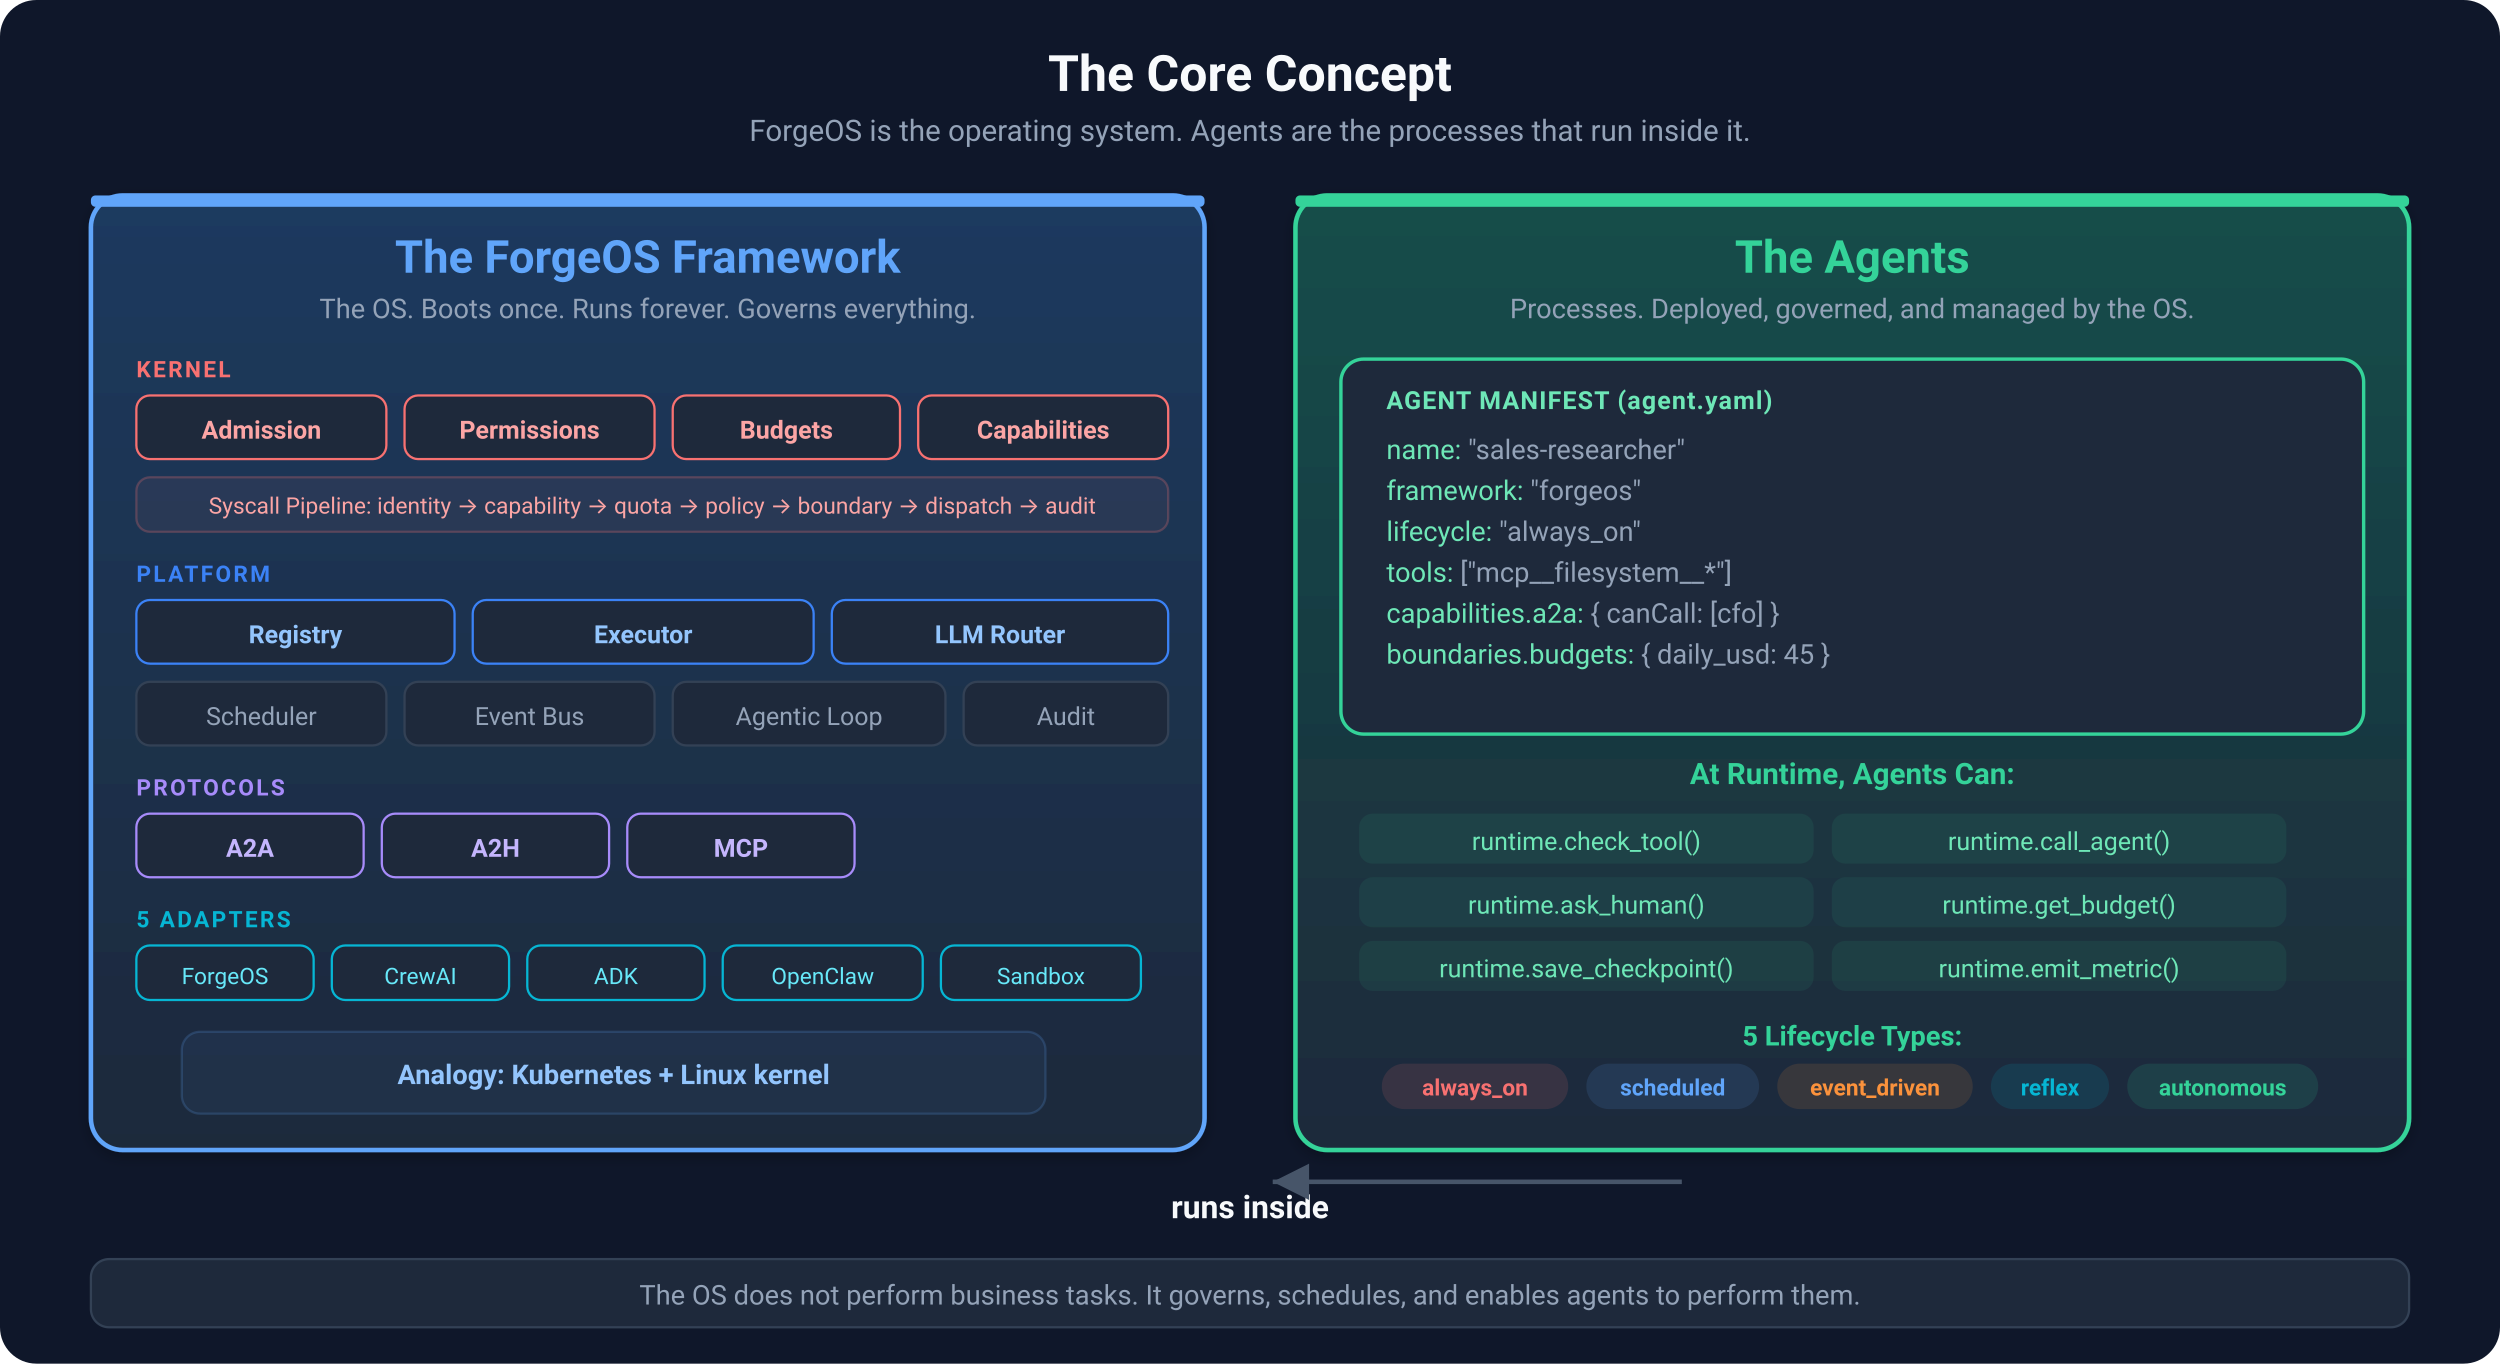
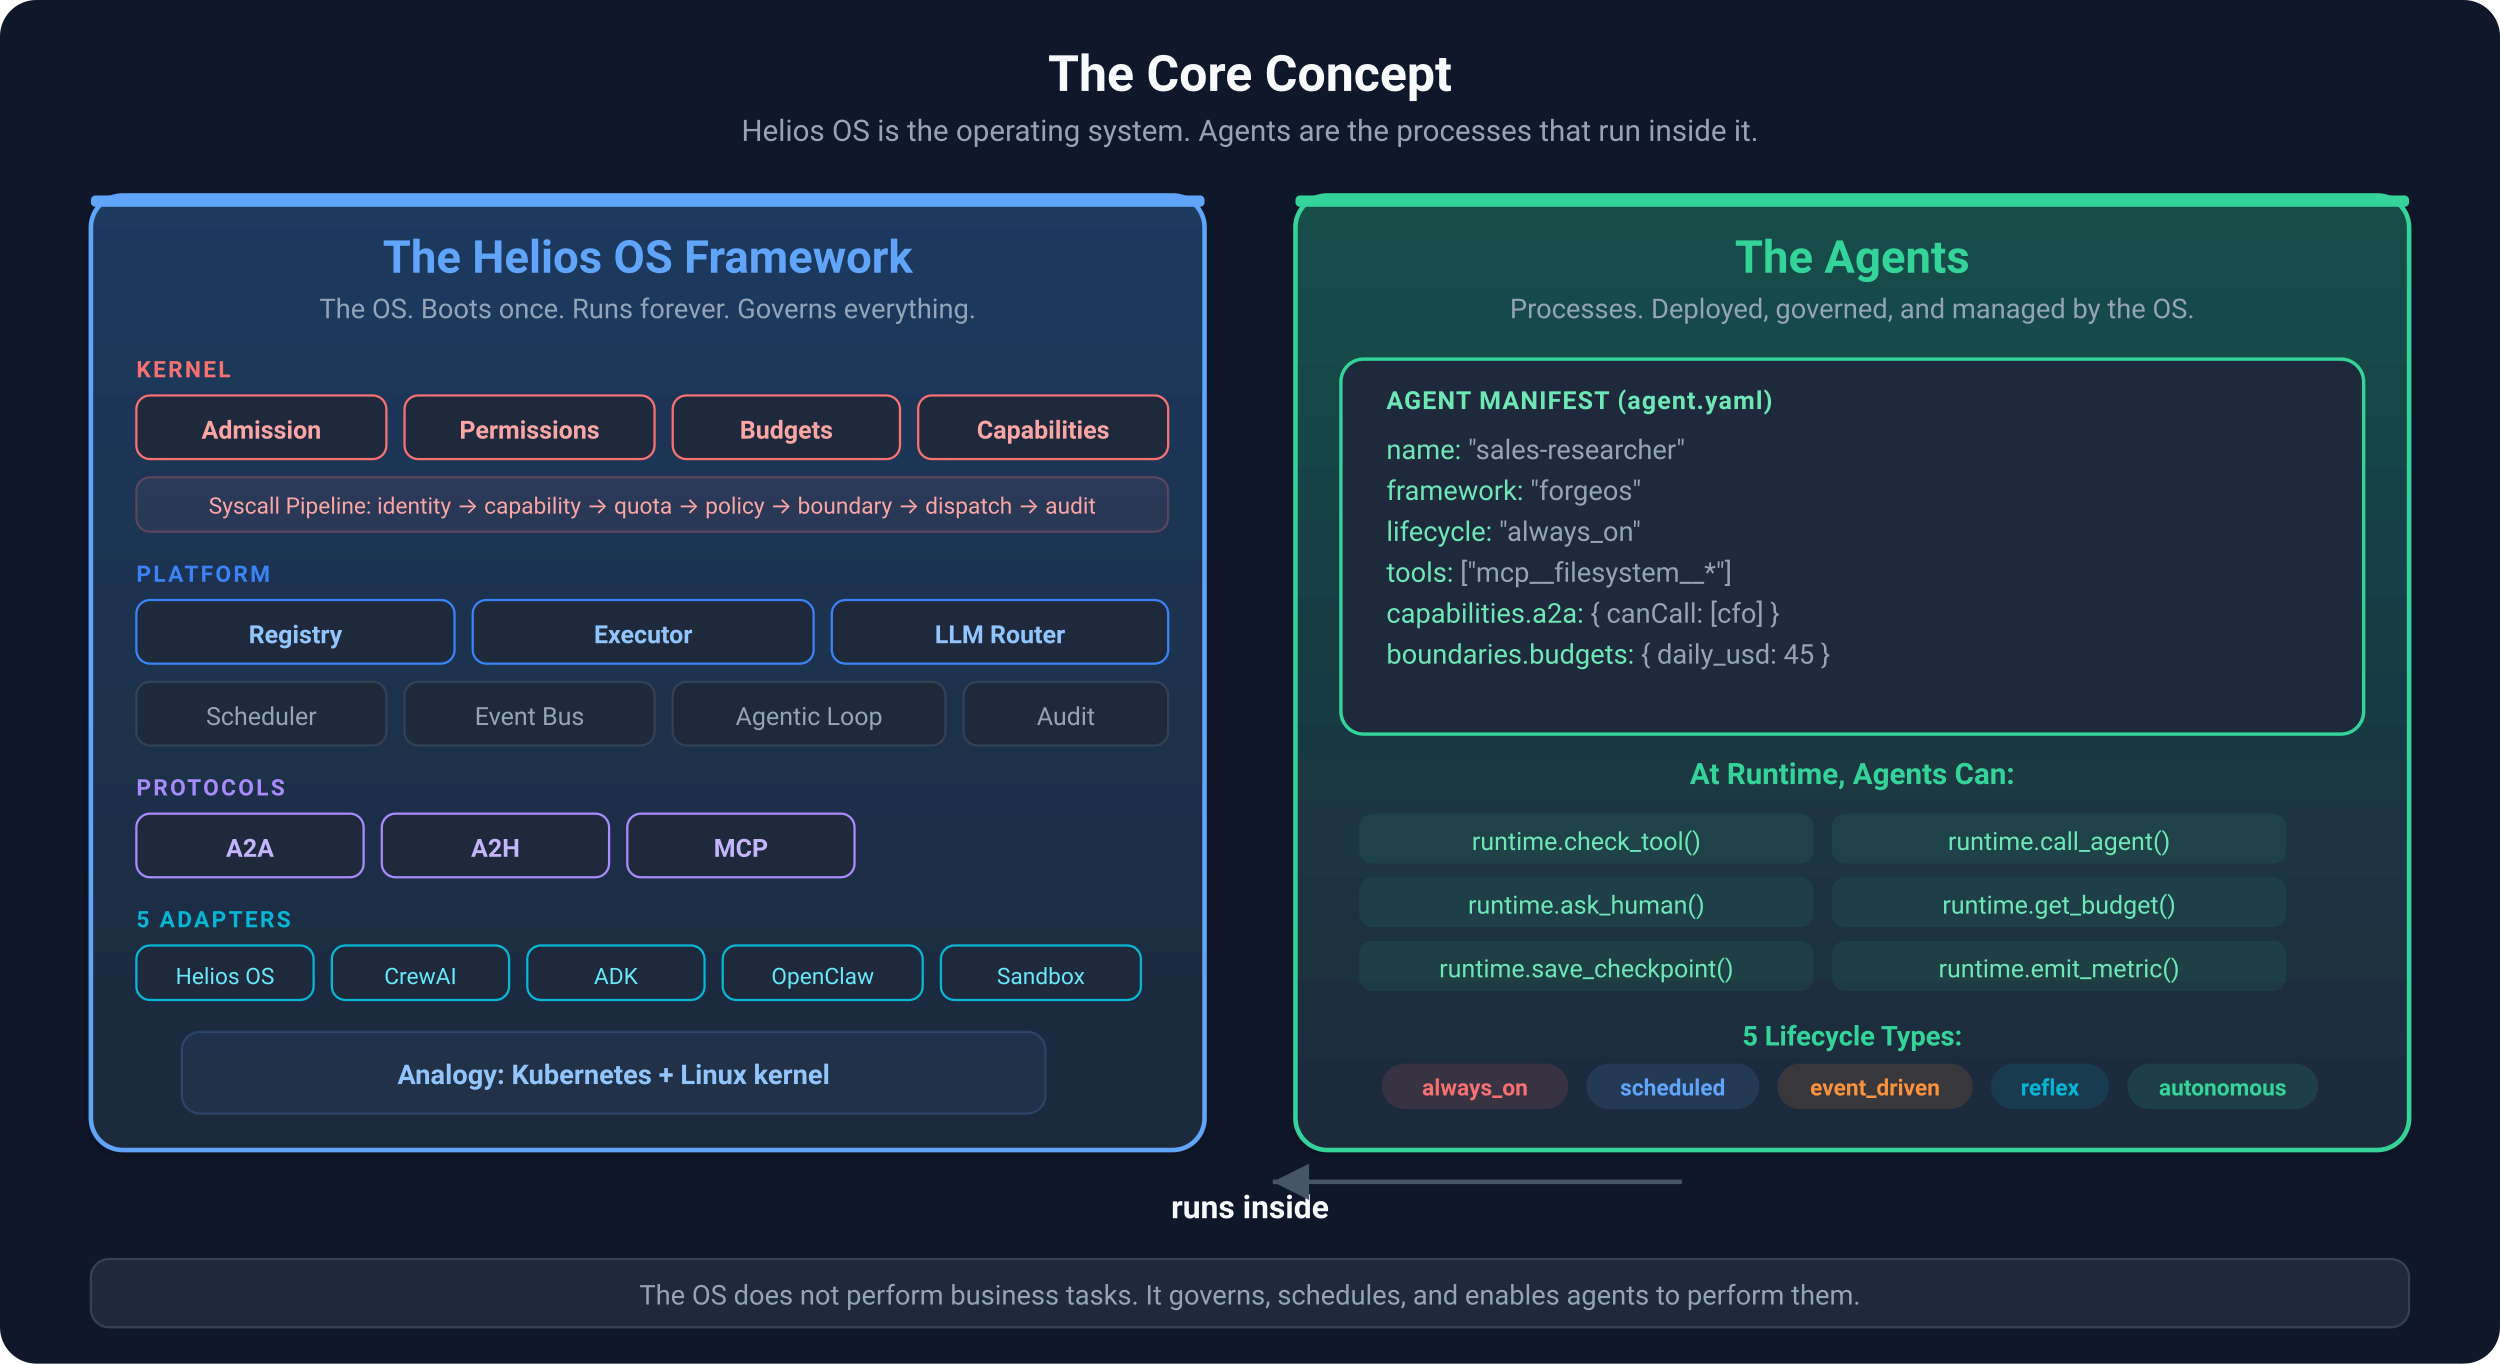
<svg xmlns="http://www.w3.org/2000/svg" viewBox="0 0 1100 600" font-family="-apple-system,BlinkMacSystemFont,'Segoe UI',Roboto,sans-serif">
  <defs>
    <filter id="shadow" x="-2%" y="-2%" width="104%" height="104%">
      <feDropShadow dx="0" dy="2" stdDeviation="3" flood-color="#000" flood-opacity="0.25" />
    </filter>
    <linearGradient id="fwGrad" x1="0" y1="0" x2="0" y2="1">
      <stop offset="0%" stop-color="#1E3A5F" />
      <stop offset="100%" stop-color="#1E293B" />
    </linearGradient>
    <linearGradient id="agGrad" x1="0" y1="0" x2="0" y2="1">
      <stop offset="0%" stop-color="#134E4A" />
      <stop offset="100%" stop-color="#1E293B" />
    </linearGradient>
  </defs>
  <rect width="1100" height="600" fill="#0F172A" rx="16" />
  <text x="550" y="40" text-anchor="middle" fill="#F8FAFC" font-size="22" font-weight="700">The Core Concept</text>
-   <text x="550" y="62" text-anchor="middle" fill="#94A3B8" font-size="13">ForgeOS is the operating system. Agents are the processes that run inside it.</text>
+   <text x="550" y="62" text-anchor="middle" fill="#94A3B8" font-size="13">Helios OS is the operating system. Agents are the processes that run inside it.</text>
  <rect x="40" y="86" width="490" height="420" rx="14" fill="url(#fwGrad)" stroke="#60A5FA" stroke-width="2" filter="url(#shadow)" />
  <rect x="40" y="86" width="490" height="5" rx="2" fill="#60A5FA" />
-   <text x="285" y="120" text-anchor="middle" fill="#60A5FA" font-size="20" font-weight="700">The ForgeOS Framework</text>
+   <text x="285" y="120" text-anchor="middle" fill="#60A5FA" font-size="20" font-weight="700">The Helios OS Framework</text>
  <text x="285" y="140" text-anchor="middle" fill="#94A3B8" font-size="12">The OS. Boots once. Runs forever. Governs everything.</text>
  <text x="60" y="166" fill="#F87171" font-size="10" font-weight="700" letter-spacing="1">KERNEL</text>
  <rect x="60" y="174" width="110" height="28" rx="6" fill="#1E293B" stroke="#F87171" stroke-width="1" />
  <text x="115" y="193" text-anchor="middle" fill="#FCA5A5" font-size="11" font-weight="600">Admission</text>
  <rect x="178" y="174" width="110" height="28" rx="6" fill="#1E293B" stroke="#F87171" stroke-width="1" />
  <text x="233" y="193" text-anchor="middle" fill="#FCA5A5" font-size="11" font-weight="600">Permissions</text>
  <rect x="296" y="174" width="100" height="28" rx="6" fill="#1E293B" stroke="#F87171" stroke-width="1" />
  <text x="346" y="193" text-anchor="middle" fill="#FCA5A5" font-size="11" font-weight="600">Budgets</text>
  <rect x="404" y="174" width="110" height="28" rx="6" fill="#1E293B" stroke="#F87171" stroke-width="1" />
  <text x="459" y="193" text-anchor="middle" fill="#FCA5A5" font-size="11" font-weight="600">Capabilities</text>
  <rect x="60" y="210" width="454" height="24" rx="6" fill="#F8717110" stroke="#F8717140" stroke-width="1" />
  <text x="287" y="226" text-anchor="middle" fill="#FCA5A5" font-size="10">Syscall Pipeline: identity → capability → quota → policy → boundary → dispatch → audit</text>
  <text x="60" y="256" fill="#3B82F6" font-size="10" font-weight="700" letter-spacing="1">PLATFORM</text>
  <rect x="60" y="264" width="140" height="28" rx="6" fill="#1E293B" stroke="#3B82F6" stroke-width="1" />
  <text x="130" y="283" text-anchor="middle" fill="#93C5FD" font-size="11" font-weight="600">Registry</text>
  <rect x="208" y="264" width="150" height="28" rx="6" fill="#1E293B" stroke="#3B82F6" stroke-width="1" />
  <text x="283" y="283" text-anchor="middle" fill="#93C5FD" font-size="11" font-weight="600">Executor</text>
  <rect x="366" y="264" width="148" height="28" rx="6" fill="#1E293B" stroke="#3B82F6" stroke-width="1" />
  <text x="440" y="283" text-anchor="middle" fill="#93C5FD" font-size="11" font-weight="600">LLM Router</text>
  <rect x="60" y="300" width="110" height="28" rx="6" fill="#1E293B" stroke="#334155" stroke-width="1" />
  <text x="115" y="319" text-anchor="middle" fill="#94A3B8" font-size="11">Scheduler</text>
  <rect x="178" y="300" width="110" height="28" rx="6" fill="#1E293B" stroke="#334155" stroke-width="1" />
  <text x="233" y="319" text-anchor="middle" fill="#94A3B8" font-size="11">Event Bus</text>
  <rect x="296" y="300" width="120" height="28" rx="6" fill="#1E293B" stroke="#334155" stroke-width="1" />
  <text x="356" y="319" text-anchor="middle" fill="#94A3B8" font-size="11">Agentic Loop</text>
  <rect x="424" y="300" width="90" height="28" rx="6" fill="#1E293B" stroke="#334155" stroke-width="1" />
  <text x="469" y="319" text-anchor="middle" fill="#94A3B8" font-size="11">Audit</text>
  <text x="60" y="350" fill="#A78BFA" font-size="10" font-weight="700" letter-spacing="1">PROTOCOLS</text>
  <rect x="60" y="358" width="100" height="28" rx="6" fill="#1E293B" stroke="#A78BFA" stroke-width="1" />
  <text x="110" y="377" text-anchor="middle" fill="#C4B5FD" font-size="11" font-weight="600">A2A</text>
  <rect x="168" y="358" width="100" height="28" rx="6" fill="#1E293B" stroke="#A78BFA" stroke-width="1" />
  <text x="218" y="377" text-anchor="middle" fill="#C4B5FD" font-size="11" font-weight="600">A2H</text>
  <rect x="276" y="358" width="100" height="28" rx="6" fill="#1E293B" stroke="#A78BFA" stroke-width="1" />
  <text x="326" y="377" text-anchor="middle" fill="#C4B5FD" font-size="11" font-weight="600">MCP</text>
  <text x="60" y="408" fill="#06B6D4" font-size="10" font-weight="700" letter-spacing="1">5 ADAPTERS</text>
  <rect x="60" y="416" width="78" height="24" rx="6" fill="#1E293B" stroke="#06B6D4" stroke-width="1" />
-   <text x="99" y="433" text-anchor="middle" fill="#67E8F9" font-size="10">ForgeOS</text>
+   <text x="99" y="433" text-anchor="middle" fill="#67E8F9" font-size="10">Helios OS</text>
  <rect x="146" y="416" width="78" height="24" rx="6" fill="#1E293B" stroke="#06B6D4" stroke-width="1" />
  <text x="185" y="433" text-anchor="middle" fill="#67E8F9" font-size="10">CrewAI</text>
  <rect x="232" y="416" width="78" height="24" rx="6" fill="#1E293B" stroke="#06B6D4" stroke-width="1" />
  <text x="271" y="433" text-anchor="middle" fill="#67E8F9" font-size="10">ADK</text>
  <rect x="318" y="416" width="88" height="24" rx="6" fill="#1E293B" stroke="#06B6D4" stroke-width="1" />
  <text x="362" y="433" text-anchor="middle" fill="#67E8F9" font-size="10">OpenClaw</text>
  <rect x="414" y="416" width="88" height="24" rx="6" fill="#1E293B" stroke="#06B6D4" stroke-width="1" />
  <text x="458" y="433" text-anchor="middle" fill="#67E8F9" font-size="10">Sandbox</text>
  <rect x="80" y="454" width="380" height="36" rx="8" fill="#60A5FA10" stroke="#60A5FA30" stroke-width="1" />
  <text x="270" y="477" text-anchor="middle" fill="#93C5FD" font-size="12" font-weight="600">Analogy: Kubernetes + Linux kernel</text>
  <rect x="570" y="86" width="490" height="420" rx="14" fill="url(#agGrad)" stroke="#34D399" stroke-width="2" filter="url(#shadow)" />
  <rect x="570" y="86" width="490" height="5" rx="2" fill="#34D399" />
  <text x="815" y="120" text-anchor="middle" fill="#34D399" font-size="20" font-weight="700">The Agents</text>
  <text x="815" y="140" text-anchor="middle" fill="#94A3B8" font-size="12">Processes. Deployed, governed, and managed by the OS.</text>
  <rect x="590" y="158" width="450" height="165" rx="10" fill="#1E293B" stroke="#34D399" stroke-width="1.5" />
  <text x="610" y="180" fill="#6EE7B7" font-size="11" font-weight="700" letter-spacing="0.5">AGENT MANIFEST (agent.yaml)</text>
  <text x="610" y="202" fill="#94A3B8" font-size="12">
    <tspan fill="#6EE7B7">name:</tspan> "sales-researcher"</text>
  <text x="610" y="220" fill="#94A3B8" font-size="12">
    <tspan fill="#6EE7B7">framework:</tspan> "forgeos"</text>
  <text x="610" y="238" fill="#94A3B8" font-size="12">
    <tspan fill="#6EE7B7">lifecycle:</tspan> "always_on"</text>
  <text x="610" y="256" fill="#94A3B8" font-size="12">
    <tspan fill="#6EE7B7">tools:</tspan> ["mcp__filesystem__*"]</text>
  <text x="610" y="274" fill="#94A3B8" font-size="12">
    <tspan fill="#6EE7B7">capabilities.a2a:</tspan> { canCall: [cfo] }</text>
  <text x="610" y="292" fill="#94A3B8" font-size="12">
    <tspan fill="#6EE7B7">boundaries.budgets:</tspan> { daily_usd: 45 }</text>
  <text x="815" y="345" text-anchor="middle" fill="#34D399" font-size="13" font-weight="600">At Runtime, Agents Can:</text>
  <rect x="598" y="358" width="200" height="22" rx="6" fill="#34D39915" />
  <text x="698" y="374" text-anchor="middle" fill="#6EE7B7" font-size="11">runtime.check_tool()</text>
  <rect x="806" y="358" width="200" height="22" rx="6" fill="#34D39915" />
  <text x="906" y="374" text-anchor="middle" fill="#6EE7B7" font-size="11">runtime.call_agent()</text>
  <rect x="598" y="386" width="200" height="22" rx="6" fill="#34D39915" />
  <text x="698" y="402" text-anchor="middle" fill="#6EE7B7" font-size="11">runtime.ask_human()</text>
  <rect x="806" y="386" width="200" height="22" rx="6" fill="#34D39915" />
  <text x="906" y="402" text-anchor="middle" fill="#6EE7B7" font-size="11">runtime.get_budget()</text>
  <rect x="598" y="414" width="200" height="22" rx="6" fill="#34D39915" />
  <text x="698" y="430" text-anchor="middle" fill="#6EE7B7" font-size="11">runtime.save_checkpoint()</text>
  <rect x="806" y="414" width="200" height="22" rx="6" fill="#34D39915" />
  <text x="906" y="430" text-anchor="middle" fill="#6EE7B7" font-size="11">runtime.emit_metric()</text>
  <text x="815" y="460" text-anchor="middle" fill="#34D399" font-size="12" font-weight="600">5 Lifecycle Types:</text>
  <rect x="608" y="468" width="82" height="20" rx="10" fill="#F8717120" />
  <text x="649" y="482" text-anchor="middle" fill="#F87171" font-size="10" font-weight="600">always_on</text>
  <rect x="698" y="468" width="76" height="20" rx="10" fill="#60A5FA20" />
  <text x="736" y="482" text-anchor="middle" fill="#60A5FA" font-size="10" font-weight="600">scheduled</text>
  <rect x="782" y="468" width="86" height="20" rx="10" fill="#FB923C20" />
  <text x="825" y="482" text-anchor="middle" fill="#FB923C" font-size="10" font-weight="600">event_driven</text>
  <rect x="876" y="468" width="52" height="20" rx="10" fill="#06B6D420" />
  <text x="902" y="482" text-anchor="middle" fill="#06B6D4" font-size="10" font-weight="600">reflex</text>
  <rect x="936" y="468" width="84" height="20" rx="10" fill="#34D39920" />
  <text x="978" y="482" text-anchor="middle" fill="#34D399" font-size="10" font-weight="600">autonomous</text>
  <text x="550" y="536" text-anchor="middle" fill="#F8FAFC" font-size="14" font-weight="600">runs inside</text>
  <path d="M740 520 L560 520" stroke="#475569" stroke-width="2" marker-end="url(#arrowGray)" />
  <defs>
    <marker id="arrowGray" viewBox="0 0 10 10" refX="10" refY="5" markerWidth="8" markerHeight="8" orient="auto">
      <path d="M0,0 L10,5 L0,10 z" fill="#475569" />
    </marker>
  </defs>
  <rect x="40" y="554" width="1020" height="30" rx="8" fill="#1E293B" stroke="#334155" stroke-width="1" />
  <text x="550" y="574" text-anchor="middle" fill="#94A3B8" font-size="12">The OS does not perform business tasks. It governs, schedules, and enables agents to perform them.</text>
</svg>
